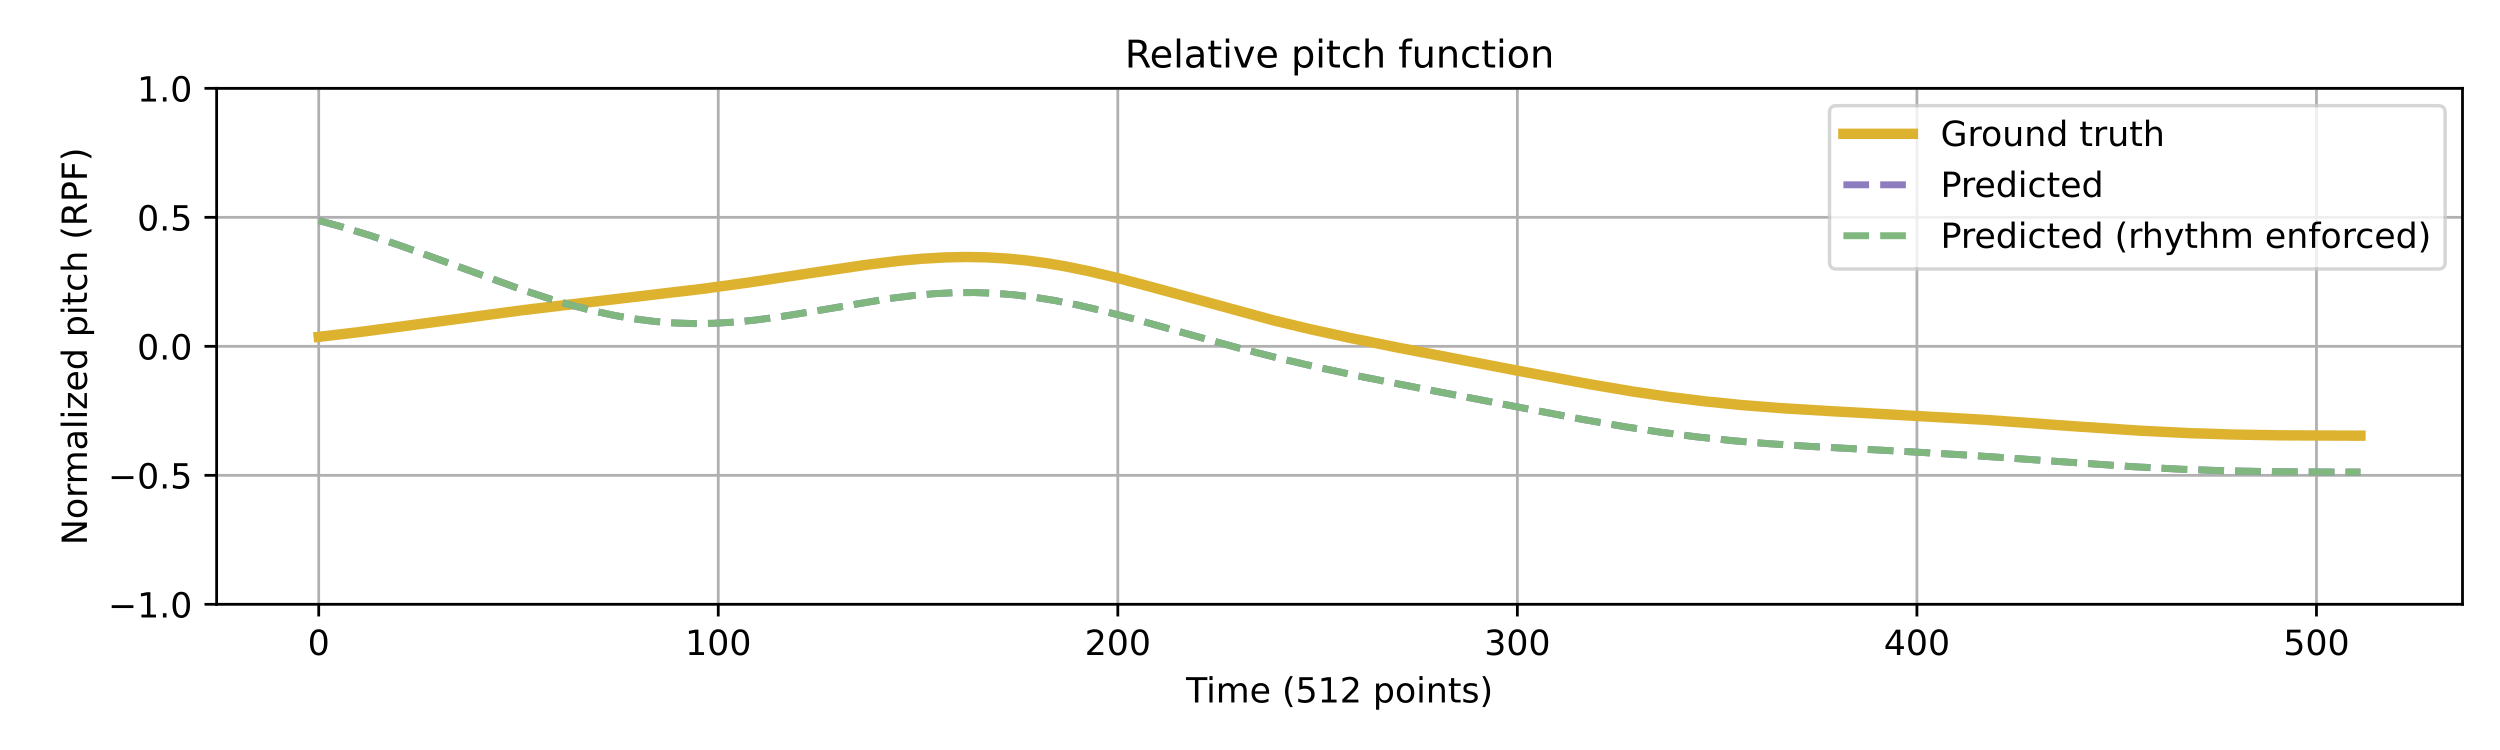
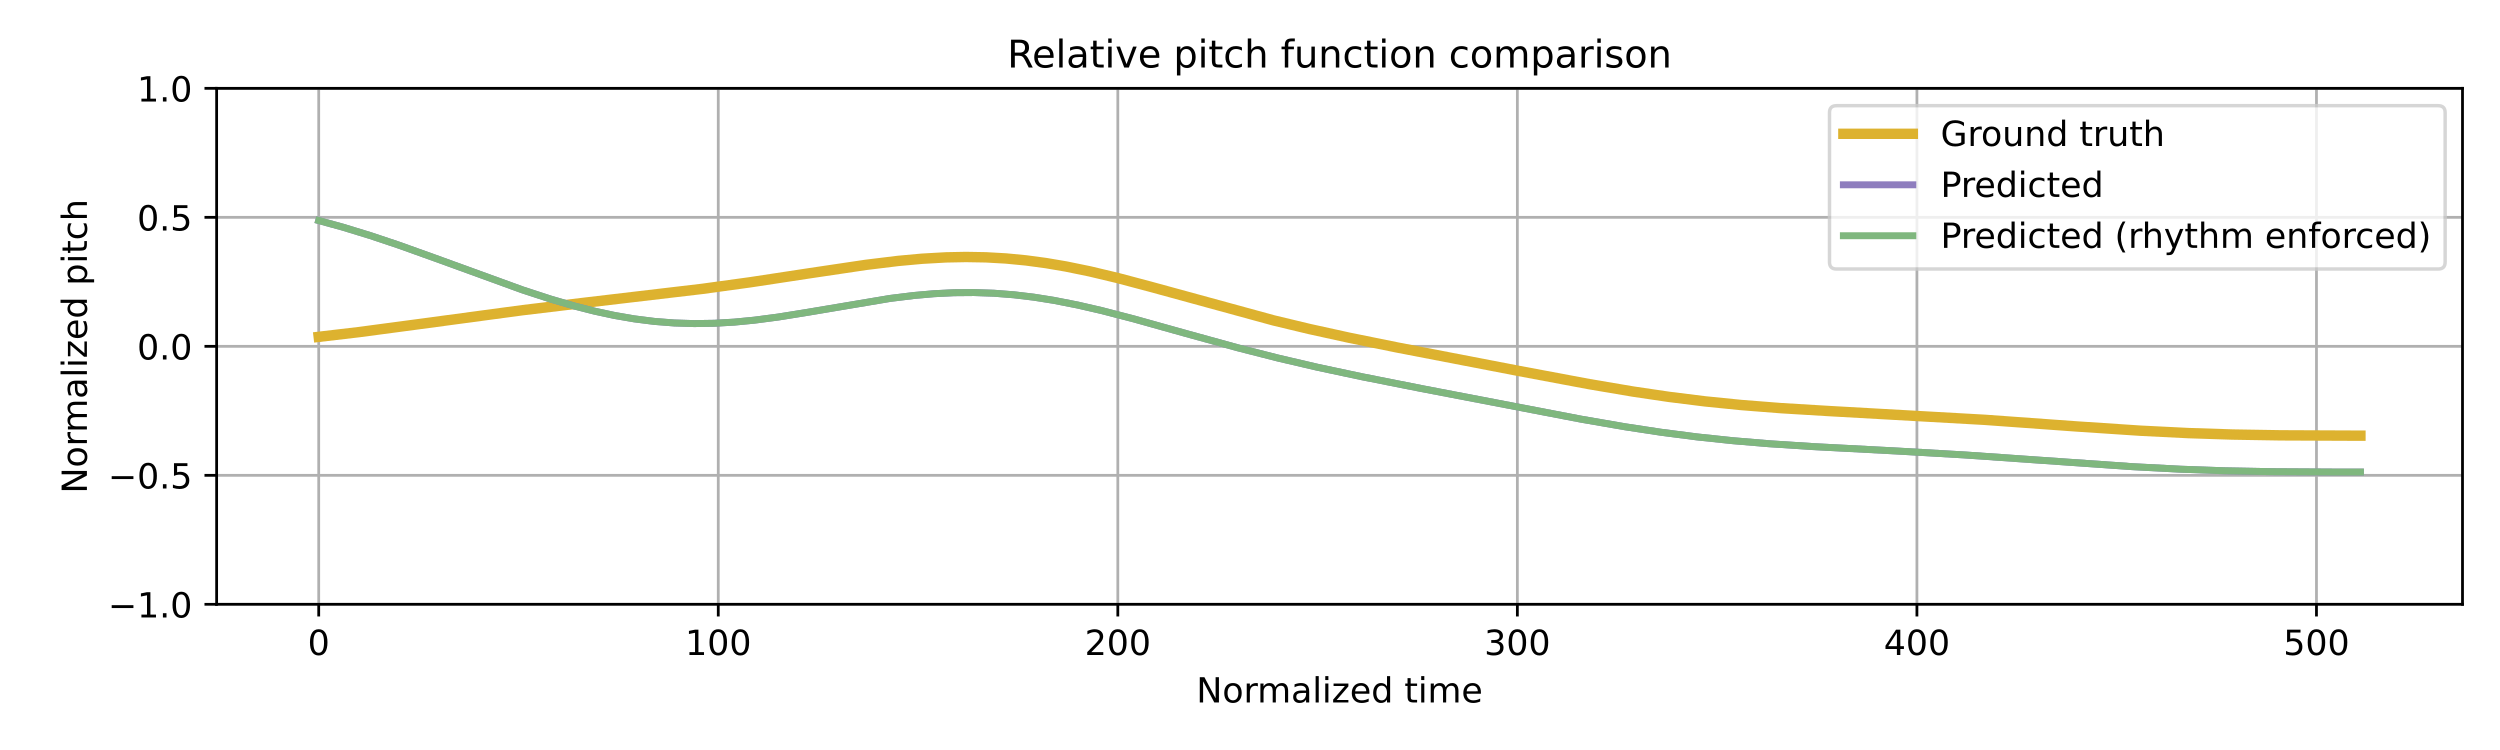
<svg xmlns="http://www.w3.org/2000/svg" xmlns:xlink="http://www.w3.org/1999/xlink" width="720pt" height="216pt" viewBox="0 0 720 216" version="1.1">
  <defs>
    <style type="text/css">*{stroke-linejoin: round; stroke-linecap: butt}</style>
  </defs>
  <g id="figure_1">
    <g id="patch_1">
      <path d="M 0 216  L 720 216  L 720 0  L 0 0  z " style="fill: #ffffff" />
    </g>
    <g id="axes_1">
      <g id="patch_2">
        <path d="M 62.39 174.04  L 709.2 174.04  L 709.2 25.44  L 62.39 25.44  z " style="fill: #ffffff" />
      </g>
      <g id="matplotlib.axis_1">
        <g id="xtick_1">
          <g id="line2d_1">
-             <path d="M 91.79 174.04  L 91.79 25.44  " clip-path="url(#p164a1617a5)" style="fill: none; stroke: #b0b0b0; stroke-width: 0.8; stroke-linecap: square" />
+             <path d="M 91.79 174.04  L 91.79 25.44  " clip-path="url(#pc3da12740b)" style="fill: none; stroke: #b0b0b0; stroke-width: 0.8; stroke-linecap: square" />
          </g>
          <g id="line2d_2">
            <defs>
-               <path id="ma5693d64c4" d="M 0 0  L 0 3.5  " style="stroke: #000000; stroke-width: 0.8" />
-             </defs>
-             <g>
-               <use xlink:href="#ma5693d64c4" x="91.79" y="174.04" style="stroke: #000000; stroke-width: 0.8" />
+               <path id="m5dfea78d4e" d="M 0 0  L 0 3.5  " style="stroke: #000000; stroke-width: 0.8" />
+             </defs>
+             <g>
+               <use xlink:href="#m5dfea78d4e" x="91.79" y="174.04" style="stroke: #000000; stroke-width: 0.8" />
            </g>
          </g>
          <g id="text_1">
            <g transform="translate(88.60921 188.6384) scale(0.1 -0.1)">
              <defs>
                <path id="DejaVuSans-30" d="M 2034 4250  Q 1547 4250 1301 3770  Q 1056 3291 1056 2328  Q 1056 1369 1301 889  Q 1547 409 2034 409  Q 2525 409 2770 889  Q 3016 1369 3016 2328  Q 3016 3291 2770 3770  Q 2525 4250 2034 4250  z M 2034 4750  Q 2819 4750 3233 4129  Q 3647 3509 3647 2328  Q 3647 1150 3233 529  Q 2819 -91 2034 -91  Q 1250 -91 836 529  Q 422 1150 422 2328  Q 422 3509 836 4129  Q 1250 4750 2034 4750  z " transform="scale(0.015625)" />
              </defs>
              <use xlink:href="#DejaVuSans-30" />
            </g>
          </g>
        </g>
        <g id="xtick_2">
          <g id="line2d_3">
-             <path d="M 206.861 174.04  L 206.861 25.44  " clip-path="url(#p164a1617a5)" style="fill: none; stroke: #b0b0b0; stroke-width: 0.8; stroke-linecap: square" />
+             <path d="M 206.861 174.04  L 206.861 25.44  " clip-path="url(#pc3da12740b)" style="fill: none; stroke: #b0b0b0; stroke-width: 0.8; stroke-linecap: square" />
          </g>
          <g id="line2d_4">
            <g>
-               <use xlink:href="#ma5693d64c4" x="206.861" y="174.04" style="stroke: #000000; stroke-width: 0.8" />
+               <use xlink:href="#m5dfea78d4e" x="206.861" y="174.04" style="stroke: #000000; stroke-width: 0.8" />
            </g>
          </g>
          <g id="text_2">
            <g transform="translate(197.317 188.6384) scale(0.1 -0.1)">
              <defs>
                <path id="DejaVuSans-31" d="M 794 531  L 1825 531  L 1825 4091  L 703 3866  L 703 4441  L 1819 4666  L 2450 4666  L 2450 531  L 3481 531  L 3481 0  L 794 0  L 794 531  z " transform="scale(0.015625)" />
              </defs>
              <use xlink:href="#DejaVuSans-31" />
              <use xlink:href="#DejaVuSans-30" transform="translate(63.62305 0)" />
              <use xlink:href="#DejaVuSans-30" transform="translate(127.2461 0)" />
            </g>
          </g>
        </g>
        <g id="xtick_3">
          <g id="line2d_5">
-             <path d="M 321.931 174.04  L 321.931 25.44  " clip-path="url(#p164a1617a5)" style="fill: none; stroke: #b0b0b0; stroke-width: 0.8; stroke-linecap: square" />
+             <path d="M 321.931 174.04  L 321.931 25.44  " clip-path="url(#pc3da12740b)" style="fill: none; stroke: #b0b0b0; stroke-width: 0.8; stroke-linecap: square" />
          </g>
          <g id="line2d_6">
            <g>
-               <use xlink:href="#ma5693d64c4" x="321.931" y="174.04" style="stroke: #000000; stroke-width: 0.8" />
+               <use xlink:href="#m5dfea78d4e" x="321.931" y="174.04" style="stroke: #000000; stroke-width: 0.8" />
            </g>
          </g>
          <g id="text_3">
            <g transform="translate(312.3872 188.6384) scale(0.1 -0.1)">
              <defs>
                <path id="DejaVuSans-32" d="M 1228 531  L 3431 531  L 3431 0  L 469 0  L 469 531  Q 828 903 1448 1529  Q 2069 2156 2228 2338  Q 2531 2678 2651 2914  Q 2772 3150 2772 3378  Q 2772 3750 2511 3984  Q 2250 4219 1831 4219  Q 1534 4219 1204 4116  Q 875 4013 500 3803  L 500 4441  Q 881 4594 1212 4672  Q 1544 4750 1819 4750  Q 2544 4750 2975 4387  Q 3406 4025 3406 3419  Q 3406 3131 3298 2873  Q 3191 2616 2906 2266  Q 2828 2175 2409 1742  Q 1991 1309 1228 531  z " transform="scale(0.015625)" />
              </defs>
              <use xlink:href="#DejaVuSans-32" />
              <use xlink:href="#DejaVuSans-30" transform="translate(63.62305 0)" />
              <use xlink:href="#DejaVuSans-30" transform="translate(127.2461 0)" />
            </g>
          </g>
        </g>
        <g id="xtick_4">
          <g id="line2d_7">
-             <path d="M 437.001 174.04  L 437.001 25.44  " clip-path="url(#p164a1617a5)" style="fill: none; stroke: #b0b0b0; stroke-width: 0.8; stroke-linecap: square" />
+             <path d="M 437.001 174.04  L 437.001 25.44  " clip-path="url(#pc3da12740b)" style="fill: none; stroke: #b0b0b0; stroke-width: 0.8; stroke-linecap: square" />
          </g>
          <g id="line2d_8">
            <g>
-               <use xlink:href="#ma5693d64c4" x="437.001" y="174.04" style="stroke: #000000; stroke-width: 0.8" />
+               <use xlink:href="#m5dfea78d4e" x="437.001" y="174.04" style="stroke: #000000; stroke-width: 0.8" />
            </g>
          </g>
          <g id="text_4">
            <g transform="translate(427.4575 188.6384) scale(0.1 -0.1)">
              <defs>
                <path id="DejaVuSans-33" d="M 2597 2516  Q 3050 2419 3304 2112  Q 3559 1806 3559 1356  Q 3559 666 3084 287  Q 2609 -91 1734 -91  Q 1441 -91 1130 -33  Q 819 25 488 141  L 488 750  Q 750 597 1062 519  Q 1375 441 1716 441  Q 2309 441 2620 675  Q 2931 909 2931 1356  Q 2931 1769 2642 2001  Q 2353 2234 1838 2234  L 1294 2234  L 1294 2753  L 1863 2753  Q 2328 2753 2575 2939  Q 2822 3125 2822 3475  Q 2822 3834 2567 4026  Q 2313 4219 1838 4219  Q 1578 4219 1281 4162  Q 984 4106 628 3988  L 628 4550  Q 988 4650 1302 4700  Q 1616 4750 1894 4750  Q 2613 4750 3031 4423  Q 3450 4097 3450 3541  Q 3450 3153 3228 2886  Q 3006 2619 2597 2516  z " transform="scale(0.015625)" />
              </defs>
              <use xlink:href="#DejaVuSans-33" />
              <use xlink:href="#DejaVuSans-30" transform="translate(63.62305 0)" />
              <use xlink:href="#DejaVuSans-30" transform="translate(127.2461 0)" />
            </g>
          </g>
        </g>
        <g id="xtick_5">
          <g id="line2d_9">
-             <path d="M 552.072 174.04  L 552.072 25.44  " clip-path="url(#p164a1617a5)" style="fill: none; stroke: #b0b0b0; stroke-width: 0.8; stroke-linecap: square" />
+             <path d="M 552.072 174.04  L 552.072 25.44  " clip-path="url(#pc3da12740b)" style="fill: none; stroke: #b0b0b0; stroke-width: 0.8; stroke-linecap: square" />
          </g>
          <g id="line2d_10">
            <g>
-               <use xlink:href="#ma5693d64c4" x="552.072" y="174.04" style="stroke: #000000; stroke-width: 0.8" />
+               <use xlink:href="#m5dfea78d4e" x="552.072" y="174.04" style="stroke: #000000; stroke-width: 0.8" />
            </g>
          </g>
          <g id="text_5">
            <g transform="translate(542.5278 188.6384) scale(0.1 -0.1)">
              <defs>
                <path id="DejaVuSans-34" d="M 2419 4116  L 825 1625  L 2419 1625  L 2419 4116  z M 2253 4666  L 3047 4666  L 3047 1625  L 3713 1625  L 3713 1100  L 3047 1100  L 3047 0  L 2419 0  L 2419 1100  L 313 1100  L 313 1709  L 2253 4666  z " transform="scale(0.015625)" />
              </defs>
              <use xlink:href="#DejaVuSans-34" />
              <use xlink:href="#DejaVuSans-30" transform="translate(63.62305 0)" />
              <use xlink:href="#DejaVuSans-30" transform="translate(127.2461 0)" />
            </g>
          </g>
        </g>
        <g id="xtick_6">
          <g id="line2d_11">
-             <path d="M 667.142 174.04  L 667.142 25.44  " clip-path="url(#p164a1617a5)" style="fill: none; stroke: #b0b0b0; stroke-width: 0.8; stroke-linecap: square" />
+             <path d="M 667.142 174.04  L 667.142 25.44  " clip-path="url(#pc3da12740b)" style="fill: none; stroke: #b0b0b0; stroke-width: 0.8; stroke-linecap: square" />
          </g>
          <g id="line2d_12">
            <g>
-               <use xlink:href="#ma5693d64c4" x="667.142" y="174.04" style="stroke: #000000; stroke-width: 0.8" />
+               <use xlink:href="#m5dfea78d4e" x="667.142" y="174.04" style="stroke: #000000; stroke-width: 0.8" />
            </g>
          </g>
          <g id="text_6">
            <g transform="translate(657.5981 188.6384) scale(0.1 -0.1)">
              <defs>
                <path id="DejaVuSans-35" d="M 691 4666  L 3169 4666  L 3169 4134  L 1269 4134  L 1269 2991  Q 1406 3038 1543 3061  Q 1681 3084 1819 3084  Q 2600 3084 3056 2656  Q 3513 2228 3513 1497  Q 3513 744 3044 326  Q 2575 -91 1722 -91  Q 1428 -91 1123 -41  Q 819 9 494 109  L 494 744  Q 775 591 1075 516  Q 1375 441 1709 441  Q 2250 441 2565 725  Q 2881 1009 2881 1497  Q 2881 1984 2565 2268  Q 2250 2553 1709 2553  Q 1456 2553 1204 2497  Q 953 2441 691 2322  L 691 4666  z " transform="scale(0.015625)" />
              </defs>
              <use xlink:href="#DejaVuSans-35" />
              <use xlink:href="#DejaVuSans-30" transform="translate(63.62305 0)" />
              <use xlink:href="#DejaVuSans-30" transform="translate(127.2461 0)" />
            </g>
          </g>
        </g>
        <g id="text_7">
-           <g transform="translate(341.5817 202.3166) scale(0.1 -0.1)">
-             <defs>
-               <path id="DejaVuSans-54" d="M -19 4666  L 3928 4666  L 3928 4134  L 2272 4134  L 2272 0  L 1638 0  L 1638 4134  L -19 4134  L -19 4666  z " transform="scale(0.015625)" />
+           <g transform="translate(344.5544 202.3166) scale(0.1 -0.1)">
+             <defs>
+               <path id="DejaVuSans-4e" d="M 628 4666  L 1478 4666  L 3547 763  L 3547 4666  L 4159 4666  L 4159 0  L 3309 0  L 1241 3903  L 1241 0  L 628 0  L 628 4666  z " transform="scale(0.015625)" />
+               <path id="DejaVuSans-6f" d="M 1959 3097  Q 1497 3097 1228 2736  Q 959 2375 959 1747  Q 959 1119 1226 758  Q 1494 397 1959 397  Q 2419 397 2687 759  Q 2956 1122 2956 1747  Q 2956 2369 2687 2733  Q 2419 3097 1959 3097  z M 1959 3584  Q 2709 3584 3137 3096  Q 3566 2609 3566 1747  Q 3566 888 3137 398  Q 2709 -91 1959 -91  Q 1206 -91 779 398  Q 353 888 353 1747  Q 353 2609 779 3096  Q 1206 3584 1959 3584  z " transform="scale(0.015625)" />
+               <path id="DejaVuSans-72" d="M 2631 2963  Q 2534 3019 2420 3045  Q 2306 3072 2169 3072  Q 1681 3072 1420 2755  Q 1159 2438 1159 1844  L 1159 0  L 581 0  L 581 3500  L 1159 3500  L 1159 2956  Q 1341 3275 1631 3429  Q 1922 3584 2338 3584  Q 2397 3584 2469 3576  Q 2541 3569 2628 3553  L 2631 2963  z " transform="scale(0.015625)" />
+               <path id="DejaVuSans-6d" d="M 3328 2828  Q 3544 3216 3844 3400  Q 4144 3584 4550 3584  Q 5097 3584 5394 3201  Q 5691 2819 5691 2113  L 5691 0  L 5113 0  L 5113 2094  Q 5113 2597 4934 2840  Q 4756 3084 4391 3084  Q 3944 3084 3684 2787  Q 3425 2491 3425 1978  L 3425 0  L 2847 0  L 2847 2094  Q 2847 2600 2669 2842  Q 2491 3084 2119 3084  Q 1678 3084 1418 2786  Q 1159 2488 1159 1978  L 1159 0  L 581 0  L 581 3500  L 1159 3500  L 1159 2956  Q 1356 3278 1631 3431  Q 1906 3584 2284 3584  Q 2666 3584 2933 3390  Q 3200 3197 3328 2828  z " transform="scale(0.015625)" />
+               <path id="DejaVuSans-61" d="M 2194 1759  Q 1497 1759 1228 1600  Q 959 1441 959 1056  Q 959 750 1161 570  Q 1363 391 1709 391  Q 2188 391 2477 730  Q 2766 1069 2766 1631  L 2766 1759  L 2194 1759  z M 3341 1997  L 3341 0  L 2766 0  L 2766 531  Q 2569 213 2275 61  Q 1981 -91 1556 -91  Q 1019 -91 701 211  Q 384 513 384 1019  Q 384 1609 779 1909  Q 1175 2209 1959 2209  L 2766 2209  L 2766 2266  Q 2766 2663 2505 2880  Q 2244 3097 1772 3097  Q 1472 3097 1187 3025  Q 903 2953 641 2809  L 641 3341  Q 956 3463 1253 3523  Q 1550 3584 1831 3584  Q 2591 3584 2966 3190  Q 3341 2797 3341 1997  z " transform="scale(0.015625)" />
+               <path id="DejaVuSans-6c" d="M 603 4863  L 1178 4863  L 1178 0  L 603 0  L 603 4863  z " transform="scale(0.015625)" />
              <path id="DejaVuSans-69" d="M 603 3500  L 1178 3500  L 1178 0  L 603 0  L 603 3500  z M 603 4863  L 1178 4863  L 1178 4134  L 603 4134  L 603 4863  z " transform="scale(0.015625)" />
-               <path id="DejaVuSans-6d" d="M 3328 2828  Q 3544 3216 3844 3400  Q 4144 3584 4550 3584  Q 5097 3584 5394 3201  Q 5691 2819 5691 2113  L 5691 0  L 5113 0  L 5113 2094  Q 5113 2597 4934 2840  Q 4756 3084 4391 3084  Q 3944 3084 3684 2787  Q 3425 2491 3425 1978  L 3425 0  L 2847 0  L 2847 2094  Q 2847 2600 2669 2842  Q 2491 3084 2119 3084  Q 1678 3084 1418 2786  Q 1159 2488 1159 1978  L 1159 0  L 581 0  L 581 3500  L 1159 3500  L 1159 2956  Q 1356 3278 1631 3431  Q 1906 3584 2284 3584  Q 2666 3584 2933 3390  Q 3200 3197 3328 2828  z " transform="scale(0.015625)" />
+               <path id="DejaVuSans-7a" d="M 353 3500  L 3084 3500  L 3084 2975  L 922 459  L 3084 459  L 3084 0  L 275 0  L 275 525  L 2438 3041  L 353 3041  L 353 3500  z " transform="scale(0.015625)" />
              <path id="DejaVuSans-65" d="M 3597 1894  L 3597 1613  L 953 1613  Q 991 1019 1311 708  Q 1631 397 2203 397  Q 2534 397 2845 478  Q 3156 559 3463 722  L 3463 178  Q 3153 47 2828 -22  Q 2503 -91 2169 -91  Q 1331 -91 842 396  Q 353 884 353 1716  Q 353 2575 817 3079  Q 1281 3584 2069 3584  Q 2775 3584 3186 3129  Q 3597 2675 3597 1894  z M 3022 2063  Q 3016 2534 2758 2815  Q 2500 3097 2075 3097  Q 1594 3097 1305 2825  Q 1016 2553 972 2059  L 3022 2063  z " transform="scale(0.015625)" />
+               <path id="DejaVuSans-64" d="M 2906 2969  L 2906 4863  L 3481 4863  L 3481 0  L 2906 0  L 2906 525  Q 2725 213 2448 61  Q 2172 -91 1784 -91  Q 1150 -91 751 415  Q 353 922 353 1747  Q 353 2572 751 3078  Q 1150 3584 1784 3584  Q 2172 3584 2448 3432  Q 2725 3281 2906 2969  z M 947 1747  Q 947 1113 1208 752  Q 1469 391 1925 391  Q 2381 391 2643 752  Q 2906 1113 2906 1747  Q 2906 2381 2643 2742  Q 2381 3103 1925 3103  Q 1469 3103 1208 2742  Q 947 2381 947 1747  z " transform="scale(0.015625)" />
              <path id="DejaVuSans-20" transform="scale(0.015625)" />
-               <path id="DejaVuSans-28" d="M 1984 4856  Q 1566 4138 1362 3434  Q 1159 2731 1159 2009  Q 1159 1288 1364 580  Q 1569 -128 1984 -844  L 1484 -844  Q 1016 -109 783 600  Q 550 1309 550 2009  Q 550 2706 781 3412  Q 1013 4119 1484 4856  L 1984 4856  z " transform="scale(0.015625)" />
-               <path id="DejaVuSans-70" d="M 1159 525  L 1159 -1331  L 581 -1331  L 581 3500  L 1159 3500  L 1159 2969  Q 1341 3281 1617 3432  Q 1894 3584 2278 3584  Q 2916 3584 3314 3078  Q 3713 2572 3713 1747  Q 3713 922 3314 415  Q 2916 -91 2278 -91  Q 1894 -91 1617 61  Q 1341 213 1159 525  z M 3116 1747  Q 3116 2381 2855 2742  Q 2594 3103 2138 3103  Q 1681 3103 1420 2742  Q 1159 2381 1159 1747  Q 1159 1113 1420 752  Q 1681 391 2138 391  Q 2594 391 2855 752  Q 3116 1113 3116 1747  z " transform="scale(0.015625)" />
-               <path id="DejaVuSans-6f" d="M 1959 3097  Q 1497 3097 1228 2736  Q 959 2375 959 1747  Q 959 1119 1226 758  Q 1494 397 1959 397  Q 2419 397 2687 759  Q 2956 1122 2956 1747  Q 2956 2369 2687 2733  Q 2419 3097 1959 3097  z M 1959 3584  Q 2709 3584 3137 3096  Q 3566 2609 3566 1747  Q 3566 888 3137 398  Q 2709 -91 1959 -91  Q 1206 -91 779 398  Q 353 888 353 1747  Q 353 2609 779 3096  Q 1206 3584 1959 3584  z " transform="scale(0.015625)" />
-               <path id="DejaVuSans-6e" d="M 3513 2113  L 3513 0  L 2938 0  L 2938 2094  Q 2938 2591 2744 2837  Q 2550 3084 2163 3084  Q 1697 3084 1428 2787  Q 1159 2491 1159 1978  L 1159 0  L 581 0  L 581 3500  L 1159 3500  L 1159 2956  Q 1366 3272 1645 3428  Q 1925 3584 2291 3584  Q 2894 3584 3203 3211  Q 3513 2838 3513 2113  z " transform="scale(0.015625)" />
              <path id="DejaVuSans-74" d="M 1172 4494  L 1172 3500  L 2356 3500  L 2356 3053  L 1172 3053  L 1172 1153  Q 1172 725 1289 603  Q 1406 481 1766 481  L 2356 481  L 2356 0  L 1766 0  Q 1100 0 847 248  Q 594 497 594 1153  L 594 3053  L 172 3053  L 172 3500  L 594 3500  L 594 4494  L 1172 4494  z " transform="scale(0.015625)" />
-               <path id="DejaVuSans-73" d="M 2834 3397  L 2834 2853  Q 2591 2978 2328 3040  Q 2066 3103 1784 3103  Q 1356 3103 1142 2972  Q 928 2841 928 2578  Q 928 2378 1081 2264  Q 1234 2150 1697 2047  L 1894 2003  Q 2506 1872 2764 1633  Q 3022 1394 3022 966  Q 3022 478 2636 193  Q 2250 -91 1575 -91  Q 1294 -91 989 -36  Q 684 19 347 128  L 347 722  Q 666 556 975 473  Q 1284 391 1588 391  Q 1994 391 2212 530  Q 2431 669 2431 922  Q 2431 1156 2273 1281  Q 2116 1406 1581 1522  L 1381 1569  Q 847 1681 609 1914  Q 372 2147 372 2553  Q 372 3047 722 3315  Q 1072 3584 1716 3584  Q 2034 3584 2315 3537  Q 2597 3491 2834 3397  z " transform="scale(0.015625)" />
-               <path id="DejaVuSans-29" d="M 513 4856  L 1013 4856  Q 1481 4119 1714 3412  Q 1947 2706 1947 2009  Q 1947 1309 1714 600  Q 1481 -109 1013 -844  L 513 -844  Q 928 -128 1133 580  Q 1338 1288 1338 2009  Q 1338 2731 1133 3434  Q 928 4138 513 4856  z " transform="scale(0.015625)" />
-             </defs>
-             <use xlink:href="#DejaVuSans-54" />
-             <use xlink:href="#DejaVuSans-69" transform="translate(57.95898 0)" />
-             <use xlink:href="#DejaVuSans-6d" transform="translate(85.74219 0)" />
-             <use xlink:href="#DejaVuSans-65" transform="translate(183.1543 0)" />
-             <use xlink:href="#DejaVuSans-20" transform="translate(244.6777 0)" />
-             <use xlink:href="#DejaVuSans-28" transform="translate(276.4648 0)" />
-             <use xlink:href="#DejaVuSans-35" transform="translate(315.4785 0)" />
-             <use xlink:href="#DejaVuSans-31" transform="translate(379.1016 0)" />
-             <use xlink:href="#DejaVuSans-32" transform="translate(442.7246 0)" />
-             <use xlink:href="#DejaVuSans-20" transform="translate(506.3477 0)" />
-             <use xlink:href="#DejaVuSans-70" transform="translate(538.1348 0)" />
-             <use xlink:href="#DejaVuSans-6f" transform="translate(601.6113 0)" />
-             <use xlink:href="#DejaVuSans-69" transform="translate(662.793 0)" />
-             <use xlink:href="#DejaVuSans-6e" transform="translate(690.5762 0)" />
-             <use xlink:href="#DejaVuSans-74" transform="translate(753.9551 0)" />
-             <use xlink:href="#DejaVuSans-73" transform="translate(793.1641 0)" />
-             <use xlink:href="#DejaVuSans-29" transform="translate(845.2637 0)" />
+             </defs>
+             <use xlink:href="#DejaVuSans-4e" />
+             <use xlink:href="#DejaVuSans-6f" transform="translate(74.80469 0)" />
+             <use xlink:href="#DejaVuSans-72" transform="translate(135.9863 0)" />
+             <use xlink:href="#DejaVuSans-6d" transform="translate(175.3496 0)" />
+             <use xlink:href="#DejaVuSans-61" transform="translate(272.7617 0)" />
+             <use xlink:href="#DejaVuSans-6c" transform="translate(334.041 0)" />
+             <use xlink:href="#DejaVuSans-69" transform="translate(361.8242 0)" />
+             <use xlink:href="#DejaVuSans-7a" transform="translate(389.6074 0)" />
+             <use xlink:href="#DejaVuSans-65" transform="translate(442.0977 0)" />
+             <use xlink:href="#DejaVuSans-64" transform="translate(503.6211 0)" />
+             <use xlink:href="#DejaVuSans-20" transform="translate(567.0977 0)" />
+             <use xlink:href="#DejaVuSans-74" transform="translate(598.8848 0)" />
+             <use xlink:href="#DejaVuSans-69" transform="translate(638.0938 0)" />
+             <use xlink:href="#DejaVuSans-6d" transform="translate(665.877 0)" />
+             <use xlink:href="#DejaVuSans-65" transform="translate(763.2891 0)" />
          </g>
        </g>
      </g>
      <g id="matplotlib.axis_2">
        <g id="ytick_1">
          <g id="line2d_13">
-             <path d="M 62.39 174.04  L 709.2 174.04  " clip-path="url(#p164a1617a5)" style="fill: none; stroke: #b0b0b0; stroke-width: 0.8; stroke-linecap: square" />
+             <path d="M 62.39 174.04  L 709.2 174.04  " clip-path="url(#pc3da12740b)" style="fill: none; stroke: #b0b0b0; stroke-width: 0.8; stroke-linecap: square" />
          </g>
          <g id="line2d_14">
            <defs>
-               <path id="m3ad8350593" d="M 0 0  L -3.5 0  " style="stroke: #000000; stroke-width: 0.8" />
-             </defs>
-             <g>
-               <use xlink:href="#m3ad8350593" x="62.39" y="174.04" style="stroke: #000000; stroke-width: 0.8" />
+               <path id="m7414e0a623" d="M 0 0  L -3.5 0  " style="stroke: #000000; stroke-width: 0.8" />
+             </defs>
+             <g>
+               <use xlink:href="#m7414e0a623" x="62.39" y="174.04" style="stroke: #000000; stroke-width: 0.8" />
            </g>
          </g>
          <g id="text_8">
            <g transform="translate(31.10719 177.8392) scale(0.1 -0.1)">
              <defs>
                <path id="DejaVuSans-2212" d="M 678 2272  L 4684 2272  L 4684 1741  L 678 1741  L 678 2272  z " transform="scale(0.015625)" />
                <path id="DejaVuSans-2e" d="M 684 794  L 1344 794  L 1344 0  L 684 0  L 684 794  z " transform="scale(0.015625)" />
              </defs>
              <use xlink:href="#DejaVuSans-2212" />
              <use xlink:href="#DejaVuSans-31" transform="translate(83.78906 0)" />
              <use xlink:href="#DejaVuSans-2e" transform="translate(147.4121 0)" />
              <use xlink:href="#DejaVuSans-30" transform="translate(179.1992 0)" />
            </g>
          </g>
        </g>
        <g id="ytick_2">
          <g id="line2d_15">
-             <path d="M 62.39 136.89  L 709.2 136.89  " clip-path="url(#p164a1617a5)" style="fill: none; stroke: #b0b0b0; stroke-width: 0.8; stroke-linecap: square" />
+             <path d="M 62.39 136.89  L 709.2 136.89  " clip-path="url(#pc3da12740b)" style="fill: none; stroke: #b0b0b0; stroke-width: 0.8; stroke-linecap: square" />
          </g>
          <g id="line2d_16">
            <g>
-               <use xlink:href="#m3ad8350593" x="62.39" y="136.89" style="stroke: #000000; stroke-width: 0.8" />
+               <use xlink:href="#m7414e0a623" x="62.39" y="136.89" style="stroke: #000000; stroke-width: 0.8" />
            </g>
          </g>
          <g id="text_9">
            <g transform="translate(31.10719 140.6892) scale(0.1 -0.1)">
              <use xlink:href="#DejaVuSans-2212" />
              <use xlink:href="#DejaVuSans-30" transform="translate(83.78906 0)" />
              <use xlink:href="#DejaVuSans-2e" transform="translate(147.4121 0)" />
              <use xlink:href="#DejaVuSans-35" transform="translate(179.1992 0)" />
            </g>
          </g>
        </g>
        <g id="ytick_3">
          <g id="line2d_17">
-             <path d="M 62.39 99.74  L 709.2 99.74  " clip-path="url(#p164a1617a5)" style="fill: none; stroke: #b0b0b0; stroke-width: 0.8; stroke-linecap: square" />
+             <path d="M 62.39 99.74  L 709.2 99.74  " clip-path="url(#pc3da12740b)" style="fill: none; stroke: #b0b0b0; stroke-width: 0.8; stroke-linecap: square" />
          </g>
          <g id="line2d_18">
            <g>
-               <use xlink:href="#m3ad8350593" x="62.39" y="99.74" style="stroke: #000000; stroke-width: 0.8" />
+               <use xlink:href="#m7414e0a623" x="62.39" y="99.74" style="stroke: #000000; stroke-width: 0.8" />
            </g>
          </g>
          <g id="text_10">
            <g transform="translate(39.48687 103.5392) scale(0.1 -0.1)">
              <use xlink:href="#DejaVuSans-30" />
              <use xlink:href="#DejaVuSans-2e" transform="translate(63.62305 0)" />
              <use xlink:href="#DejaVuSans-30" transform="translate(95.41016 0)" />
            </g>
          </g>
        </g>
        <g id="ytick_4">
          <g id="line2d_19">
-             <path d="M 62.39 62.59  L 709.2 62.59  " clip-path="url(#p164a1617a5)" style="fill: none; stroke: #b0b0b0; stroke-width: 0.8; stroke-linecap: square" />
+             <path d="M 62.39 62.59  L 709.2 62.59  " clip-path="url(#pc3da12740b)" style="fill: none; stroke: #b0b0b0; stroke-width: 0.8; stroke-linecap: square" />
          </g>
          <g id="line2d_20">
            <g>
-               <use xlink:href="#m3ad8350593" x="62.39" y="62.59" style="stroke: #000000; stroke-width: 0.8" />
+               <use xlink:href="#m7414e0a623" x="62.39" y="62.59" style="stroke: #000000; stroke-width: 0.8" />
            </g>
          </g>
          <g id="text_11">
            <g transform="translate(39.48687 66.38922) scale(0.1 -0.1)">
              <use xlink:href="#DejaVuSans-30" />
              <use xlink:href="#DejaVuSans-2e" transform="translate(63.62305 0)" />
              <use xlink:href="#DejaVuSans-35" transform="translate(95.41016 0)" />
            </g>
          </g>
        </g>
        <g id="ytick_5">
          <g id="line2d_21">
-             <path d="M 62.39 25.44  L 709.2 25.44  " clip-path="url(#p164a1617a5)" style="fill: none; stroke: #b0b0b0; stroke-width: 0.8; stroke-linecap: square" />
+             <path d="M 62.39 25.44  L 709.2 25.44  " clip-path="url(#pc3da12740b)" style="fill: none; stroke: #b0b0b0; stroke-width: 0.8; stroke-linecap: square" />
          </g>
          <g id="line2d_22">
            <g>
-               <use xlink:href="#m3ad8350593" x="62.39" y="25.44" style="stroke: #000000; stroke-width: 0.8" />
+               <use xlink:href="#m7414e0a623" x="62.39" y="25.44" style="stroke: #000000; stroke-width: 0.8" />
            </g>
          </g>
          <g id="text_12">
            <g transform="translate(39.48687 29.23922) scale(0.1 -0.1)">
              <use xlink:href="#DejaVuSans-31" />
              <use xlink:href="#DejaVuSans-2e" transform="translate(63.62305 0)" />
              <use xlink:href="#DejaVuSans-30" transform="translate(95.41016 0)" />
            </g>
          </g>
        </g>
        <g id="text_13">
-           <g transform="translate(25.0275 156.9814) rotate(-90) scale(0.1 -0.1)">
-             <defs>
-               <path id="DejaVuSans-4e" d="M 628 4666  L 1478 4666  L 3547 763  L 3547 4666  L 4159 4666  L 4159 0  L 3309 0  L 1241 3903  L 1241 0  L 628 0  L 628 4666  z " transform="scale(0.015625)" />
-               <path id="DejaVuSans-72" d="M 2631 2963  Q 2534 3019 2420 3045  Q 2306 3072 2169 3072  Q 1681 3072 1420 2755  Q 1159 2438 1159 1844  L 1159 0  L 581 0  L 581 3500  L 1159 3500  L 1159 2956  Q 1341 3275 1631 3429  Q 1922 3584 2338 3584  Q 2397 3584 2469 3576  Q 2541 3569 2628 3553  L 2631 2963  z " transform="scale(0.015625)" />
-               <path id="DejaVuSans-61" d="M 2194 1759  Q 1497 1759 1228 1600  Q 959 1441 959 1056  Q 959 750 1161 570  Q 1363 391 1709 391  Q 2188 391 2477 730  Q 2766 1069 2766 1631  L 2766 1759  L 2194 1759  z M 3341 1997  L 3341 0  L 2766 0  L 2766 531  Q 2569 213 2275 61  Q 1981 -91 1556 -91  Q 1019 -91 701 211  Q 384 513 384 1019  Q 384 1609 779 1909  Q 1175 2209 1959 2209  L 2766 2209  L 2766 2266  Q 2766 2663 2505 2880  Q 2244 3097 1772 3097  Q 1472 3097 1187 3025  Q 903 2953 641 2809  L 641 3341  Q 956 3463 1253 3523  Q 1550 3584 1831 3584  Q 2591 3584 2966 3190  Q 3341 2797 3341 1997  z " transform="scale(0.015625)" />
-               <path id="DejaVuSans-6c" d="M 603 4863  L 1178 4863  L 1178 0  L 603 0  L 603 4863  z " transform="scale(0.015625)" />
-               <path id="DejaVuSans-7a" d="M 353 3500  L 3084 3500  L 3084 2975  L 922 459  L 3084 459  L 3084 0  L 275 0  L 275 525  L 2438 3041  L 353 3041  L 353 3500  z " transform="scale(0.015625)" />
-               <path id="DejaVuSans-64" d="M 2906 2969  L 2906 4863  L 3481 4863  L 3481 0  L 2906 0  L 2906 525  Q 2725 213 2448 61  Q 2172 -91 1784 -91  Q 1150 -91 751 415  Q 353 922 353 1747  Q 353 2572 751 3078  Q 1150 3584 1784 3584  Q 2172 3584 2448 3432  Q 2725 3281 2906 2969  z M 947 1747  Q 947 1113 1208 752  Q 1469 391 1925 391  Q 2381 391 2643 752  Q 2906 1113 2906 1747  Q 2906 2381 2643 2742  Q 2381 3103 1925 3103  Q 1469 3103 1208 2742  Q 947 2381 947 1747  z " transform="scale(0.015625)" />
+           <g transform="translate(25.0275 142.1259) rotate(-90) scale(0.1 -0.1)">
+             <defs>
+               <path id="DejaVuSans-70" d="M 1159 525  L 1159 -1331  L 581 -1331  L 581 3500  L 1159 3500  L 1159 2969  Q 1341 3281 1617 3432  Q 1894 3584 2278 3584  Q 2916 3584 3314 3078  Q 3713 2572 3713 1747  Q 3713 922 3314 415  Q 2916 -91 2278 -91  Q 1894 -91 1617 61  Q 1341 213 1159 525  z M 3116 1747  Q 3116 2381 2855 2742  Q 2594 3103 2138 3103  Q 1681 3103 1420 2742  Q 1159 2381 1159 1747  Q 1159 1113 1420 752  Q 1681 391 2138 391  Q 2594 391 2855 752  Q 3116 1113 3116 1747  z " transform="scale(0.015625)" />
              <path id="DejaVuSans-63" d="M 3122 3366  L 3122 2828  Q 2878 2963 2633 3030  Q 2388 3097 2138 3097  Q 1578 3097 1268 2742  Q 959 2388 959 1747  Q 959 1106 1268 751  Q 1578 397 2138 397  Q 2388 397 2633 464  Q 2878 531 3122 666  L 3122 134  Q 2881 22 2623 -34  Q 2366 -91 2075 -91  Q 1284 -91 818 406  Q 353 903 353 1747  Q 353 2603 823 3093  Q 1294 3584 2113 3584  Q 2378 3584 2631 3529  Q 2884 3475 3122 3366  z " transform="scale(0.015625)" />
              <path id="DejaVuSans-68" d="M 3513 2113  L 3513 0  L 2938 0  L 2938 2094  Q 2938 2591 2744 2837  Q 2550 3084 2163 3084  Q 1697 3084 1428 2787  Q 1159 2491 1159 1978  L 1159 0  L 581 0  L 581 4863  L 1159 4863  L 1159 2956  Q 1366 3272 1645 3428  Q 1925 3584 2291 3584  Q 2894 3584 3203 3211  Q 3513 2838 3513 2113  z " transform="scale(0.015625)" />
-               <path id="DejaVuSans-52" d="M 2841 2188  Q 3044 2119 3236 1894  Q 3428 1669 3622 1275  L 4263 0  L 3584 0  L 2988 1197  Q 2756 1666 2539 1819  Q 2322 1972 1947 1972  L 1259 1972  L 1259 0  L 628 0  L 628 4666  L 2053 4666  Q 2853 4666 3247 4331  Q 3641 3997 3641 3322  Q 3641 2881 3436 2590  Q 3231 2300 2841 2188  z M 1259 4147  L 1259 2491  L 2053 2491  Q 2509 2491 2742 2702  Q 2975 2913 2975 3322  Q 2975 3731 2742 3939  Q 2509 4147 2053 4147  L 1259 4147  z " transform="scale(0.015625)" />
-               <path id="DejaVuSans-50" d="M 1259 4147  L 1259 2394  L 2053 2394  Q 2494 2394 2734 2622  Q 2975 2850 2975 3272  Q 2975 3691 2734 3919  Q 2494 4147 2053 4147  L 1259 4147  z M 628 4666  L 2053 4666  Q 2838 4666 3239 4311  Q 3641 3956 3641 3272  Q 3641 2581 3239 2228  Q 2838 1875 2053 1875  L 1259 1875  L 1259 0  L 628 0  L 628 4666  z " transform="scale(0.015625)" />
-               <path id="DejaVuSans-46" d="M 628 4666  L 3309 4666  L 3309 4134  L 1259 4134  L 1259 2759  L 3109 2759  L 3109 2228  L 1259 2228  L 1259 0  L 628 0  L 628 4666  z " transform="scale(0.015625)" />
            </defs>
            <use xlink:href="#DejaVuSans-4e" />
            <use xlink:href="#DejaVuSans-6f" transform="translate(74.80469 0)" />
            <use xlink:href="#DejaVuSans-72" transform="translate(135.9863 0)" />
            <use xlink:href="#DejaVuSans-6d" transform="translate(175.3496 0)" />
            <use xlink:href="#DejaVuSans-61" transform="translate(272.7617 0)" />
            <use xlink:href="#DejaVuSans-6c" transform="translate(334.041 0)" />
            <use xlink:href="#DejaVuSans-69" transform="translate(361.8242 0)" />
            <use xlink:href="#DejaVuSans-7a" transform="translate(389.6074 0)" />
            <use xlink:href="#DejaVuSans-65" transform="translate(442.0977 0)" />
            <use xlink:href="#DejaVuSans-64" transform="translate(503.6211 0)" />
            <use xlink:href="#DejaVuSans-20" transform="translate(567.0977 0)" />
            <use xlink:href="#DejaVuSans-70" transform="translate(598.8848 0)" />
            <use xlink:href="#DejaVuSans-69" transform="translate(662.3613 0)" />
            <use xlink:href="#DejaVuSans-74" transform="translate(690.1445 0)" />
            <use xlink:href="#DejaVuSans-63" transform="translate(729.3535 0)" />
            <use xlink:href="#DejaVuSans-68" transform="translate(784.334 0)" />
-             <use xlink:href="#DejaVuSans-20" transform="translate(847.7129 0)" />
-             <use xlink:href="#DejaVuSans-28" transform="translate(879.5 0)" />
-             <use xlink:href="#DejaVuSans-52" transform="translate(918.5137 0)" />
-             <use xlink:href="#DejaVuSans-50" transform="translate(987.9961 0)" />
-             <use xlink:href="#DejaVuSans-46" transform="translate(1048.299 0)" />
-             <use xlink:href="#DejaVuSans-29" transform="translate(1105.818 0)" />
          </g>
        </g>
      </g>
      <g id="line2d_23">
-         <path d="M 91.79 97.011  L 103.297 95.66  L 119.407 93.513  L 150.476 89.335  L 168.888 87.129  L 202.258 83.194  L 216.066 81.297  L 233.327 78.67  L 249.437 76.273  L 258.642 75.148  L 265.547 74.516  L 272.451 74.125  L 278.204 74.012  L 283.958 74.113  L 289.711 74.439  L 295.465 74.992  L 301.218 75.765  L 306.972 76.744  L 313.876 78.16  L 321.931 80.082  L 331.137 82.526  L 366.808 92.281  L 377.165 94.767  L 388.672 97.294  L 402.48 100.092  L 437.001 106.754  L 457.714 110.636  L 470.372 112.78  L 480.728 114.31  L 491.084 115.6  L 501.441 116.644  L 512.948 117.549  L 526.756 118.385  L 571.633 120.911  L 598.1 122.821  L 616.511 124.045  L 630.319 124.734  L 642.977 125.146  L 656.785 125.378  L 677.498 125.467  L 679.8 125.468  L 679.8 125.468  " clip-path="url(#p164a1617a5)" style="fill: none; stroke: #ddb22f; stroke-width: 3; stroke-linecap: square" />
+         <path d="M 91.79 97.011  L 103.297 95.66  L 119.407 93.513  L 150.476 89.335  L 168.888 87.129  L 202.258 83.194  L 216.066 81.297  L 233.327 78.67  L 249.437 76.273  L 258.642 75.148  L 265.547 74.516  L 272.451 74.125  L 278.204 74.012  L 283.958 74.113  L 289.711 74.439  L 295.465 74.992  L 301.218 75.765  L 306.972 76.744  L 313.876 78.16  L 321.931 80.082  L 331.137 82.526  L 366.808 92.281  L 377.165 94.767  L 388.672 97.294  L 402.48 100.092  L 437.001 106.754  L 457.714 110.636  L 470.372 112.78  L 480.728 114.31  L 491.084 115.6  L 501.441 116.644  L 512.948 117.549  L 526.756 118.385  L 571.633 120.911  L 598.1 122.821  L 616.511 124.045  L 630.319 124.734  L 642.977 125.146  L 656.785 125.378  L 677.498 125.467  L 679.8 125.468  L 679.8 125.468  " clip-path="url(#pc3da12740b)" style="fill: none; stroke: #ddb22f; stroke-width: 3; stroke-linecap: square" />
      </g>
      <g id="line2d_24">
-         <path d="M 91.79 63.518  L 98.695 65.409  L 106.75 67.878  L 114.805 70.579  L 125.161 74.287  L 150.476 83.486  L 158.531 86.118  L 165.435 88.133  L 171.189 89.6  L 176.942 90.842  L 182.696 91.836  L 188.449 92.564  L 194.203 93.017  L 199.957 93.194  L 205.71 93.105  L 211.464 92.769  L 217.217 92.213  L 224.121 91.306  L 232.176 90.014  L 256.341 85.947  L 263.245 85.096  L 268.999 84.59  L 274.752 84.302  L 280.506 84.252  L 286.259 84.45  L 292.013 84.899  L 297.766 85.588  L 303.52 86.502  L 310.424 87.86  L 317.328 89.453  L 326.534 91.842  L 341.493 96.028  L 356.452 100.155  L 367.959 103.093  L 379.466 105.777  L 392.124 108.475  L 409.384 111.898  L 455.413 120.729  L 468.07 122.917  L 478.427 124.494  L 488.783 125.834  L 499.139 126.926  L 509.496 127.793  L 522.153 128.618  L 546.318 129.891  L 565.88 131.027  L 586.593 132.473  L 614.209 134.403  L 628.018 135.131  L 640.676 135.581  L 654.484 135.846  L 672.895 135.955  L 679.8 135.962  L 679.8 135.962  " clip-path="url(#p164a1617a5)" style="fill: none; stroke-dasharray: 7.4,3.2; stroke-dashoffset: 0; stroke: #8e7dbe; stroke-width: 2" />
+         <path d="M 91.79 63.518  L 98.695 65.409  L 106.75 67.878  L 114.805 70.579  L 125.161 74.287  L 150.476 83.486  L 158.531 86.118  L 165.435 88.133  L 171.189 89.6  L 176.942 90.842  L 182.696 91.836  L 188.449 92.564  L 194.203 93.017  L 199.957 93.194  L 205.71 93.105  L 211.464 92.769  L 217.217 92.213  L 224.121 91.306  L 232.176 90.014  L 256.341 85.947  L 263.245 85.096  L 268.999 84.59  L 274.752 84.302  L 280.506 84.252  L 286.259 84.45  L 292.013 84.899  L 297.766 85.588  L 303.52 86.502  L 310.424 87.86  L 317.328 89.453  L 326.534 91.842  L 341.493 96.028  L 356.452 100.155  L 367.959 103.093  L 379.466 105.777  L 392.124 108.475  L 409.384 111.898  L 455.413 120.729  L 468.07 122.917  L 478.427 124.494  L 488.783 125.834  L 499.139 126.926  L 509.496 127.793  L 522.153 128.618  L 546.318 129.891  L 565.88 131.027  L 586.593 132.473  L 614.209 134.403  L 628.018 135.131  L 640.676 135.581  L 654.484 135.846  L 672.895 135.955  L 679.8 135.962  L 679.8 135.962  " clip-path="url(#pc3da12740b)" style="fill: none; stroke: #8e7dbe; stroke-width: 2; stroke-linecap: square" />
      </g>
      <g id="line2d_25">
-         <path d="M 91.79 63.518  L 98.695 65.409  L 106.75 67.878  L 114.805 70.579  L 125.161 74.287  L 150.476 83.486  L 158.531 86.118  L 165.435 88.133  L 171.189 89.6  L 176.942 90.842  L 182.696 91.836  L 188.449 92.564  L 194.203 93.017  L 199.957 93.194  L 205.71 93.105  L 211.464 92.769  L 217.217 92.213  L 224.121 91.306  L 232.176 90.014  L 256.341 85.947  L 263.245 85.096  L 268.999 84.59  L 274.752 84.302  L 280.506 84.252  L 286.259 84.45  L 292.013 84.899  L 297.766 85.588  L 303.52 86.502  L 310.424 87.86  L 317.328 89.453  L 326.534 91.842  L 341.493 96.028  L 356.452 100.155  L 367.959 103.093  L 379.466 105.777  L 392.124 108.475  L 409.384 111.898  L 455.413 120.729  L 468.07 122.917  L 478.427 124.494  L 488.783 125.834  L 499.139 126.926  L 509.496 127.793  L 522.153 128.618  L 546.318 129.891  L 565.88 131.027  L 586.593 132.473  L 614.209 134.403  L 628.018 135.131  L 640.676 135.581  L 654.484 135.846  L 672.895 135.955  L 679.8 135.962  L 679.8 135.962  " clip-path="url(#p164a1617a5)" style="fill: none; stroke-dasharray: 7.4,3.2; stroke-dashoffset: 0; stroke: #7fb77e; stroke-width: 2" />
+         <path d="M 91.79 63.518  L 98.695 65.409  L 106.75 67.878  L 114.805 70.579  L 125.161 74.287  L 150.476 83.486  L 158.531 86.118  L 165.435 88.133  L 171.189 89.6  L 176.942 90.842  L 182.696 91.836  L 188.449 92.564  L 194.203 93.017  L 199.957 93.194  L 205.71 93.105  L 211.464 92.769  L 217.217 92.213  L 224.121 91.306  L 232.176 90.014  L 256.341 85.947  L 263.245 85.096  L 268.999 84.59  L 274.752 84.302  L 280.506 84.252  L 286.259 84.45  L 292.013 84.899  L 297.766 85.588  L 303.52 86.502  L 310.424 87.86  L 317.328 89.453  L 326.534 91.842  L 341.493 96.028  L 356.452 100.155  L 367.959 103.093  L 379.466 105.777  L 392.124 108.475  L 409.384 111.898  L 455.413 120.729  L 468.07 122.917  L 478.427 124.494  L 488.783 125.834  L 499.139 126.926  L 509.496 127.793  L 522.153 128.618  L 546.318 129.891  L 565.88 131.027  L 586.593 132.473  L 614.209 134.403  L 628.018 135.131  L 640.676 135.581  L 654.484 135.846  L 672.895 135.955  L 679.8 135.962  L 679.8 135.962  " clip-path="url(#pc3da12740b)" style="fill: none; stroke: #7fb77e; stroke-width: 2; stroke-linecap: square" />
      </g>
      <g id="patch_3">
        <path d="M 62.39 174.04  L 62.39 25.44  " style="fill: none; stroke: #000000; stroke-width: 0.8; stroke-linejoin: miter; stroke-linecap: square" />
      </g>
      <g id="patch_4">
        <path d="M 709.2 174.04  L 709.2 25.44  " style="fill: none; stroke: #000000; stroke-width: 0.8; stroke-linejoin: miter; stroke-linecap: square" />
      </g>
      <g id="patch_5">
        <path d="M 62.39 174.04  L 709.2 174.04  " style="fill: none; stroke: #000000; stroke-width: 0.8; stroke-linejoin: miter; stroke-linecap: square" />
      </g>
      <g id="patch_6">
        <path d="M 62.39 25.44  L 709.2 25.44  " style="fill: none; stroke: #000000; stroke-width: 0.8; stroke-linejoin: miter; stroke-linecap: square" />
      </g>
      <g id="text_14">
-         <g transform="translate(323.9664 19.44) scale(0.11 -0.11)">
+         <g transform="translate(290.1045 19.44) scale(0.11 -0.11)">
          <defs>
+             <path id="DejaVuSans-52" d="M 2841 2188  Q 3044 2119 3236 1894  Q 3428 1669 3622 1275  L 4263 0  L 3584 0  L 2988 1197  Q 2756 1666 2539 1819  Q 2322 1972 1947 1972  L 1259 1972  L 1259 0  L 628 0  L 628 4666  L 2053 4666  Q 2853 4666 3247 4331  Q 3641 3997 3641 3322  Q 3641 2881 3436 2590  Q 3231 2300 2841 2188  z M 1259 4147  L 1259 2491  L 2053 2491  Q 2509 2491 2742 2702  Q 2975 2913 2975 3322  Q 2975 3731 2742 3939  Q 2509 4147 2053 4147  L 1259 4147  z " transform="scale(0.015625)" />
            <path id="DejaVuSans-76" d="M 191 3500  L 800 3500  L 1894 563  L 2988 3500  L 3597 3500  L 2284 0  L 1503 0  L 191 3500  z " transform="scale(0.015625)" />
            <path id="DejaVuSans-66" d="M 2375 4863  L 2375 4384  L 1825 4384  Q 1516 4384 1395 4259  Q 1275 4134 1275 3809  L 1275 3500  L 2222 3500  L 2222 3053  L 1275 3053  L 1275 0  L 697 0  L 697 3053  L 147 3053  L 147 3500  L 697 3500  L 697 3744  Q 697 4328 969 4595  Q 1241 4863 1831 4863  L 2375 4863  z " transform="scale(0.015625)" />
            <path id="DejaVuSans-75" d="M 544 1381  L 544 3500  L 1119 3500  L 1119 1403  Q 1119 906 1312 657  Q 1506 409 1894 409  Q 2359 409 2629 706  Q 2900 1003 2900 1516  L 2900 3500  L 3475 3500  L 3475 0  L 2900 0  L 2900 538  Q 2691 219 2414 64  Q 2138 -91 1772 -91  Q 1169 -91 856 284  Q 544 659 544 1381  z M 1991 3584  L 1991 3584  z " transform="scale(0.015625)" />
+             <path id="DejaVuSans-6e" d="M 3513 2113  L 3513 0  L 2938 0  L 2938 2094  Q 2938 2591 2744 2837  Q 2550 3084 2163 3084  Q 1697 3084 1428 2787  Q 1159 2491 1159 1978  L 1159 0  L 581 0  L 581 3500  L 1159 3500  L 1159 2956  Q 1366 3272 1645 3428  Q 1925 3584 2291 3584  Q 2894 3584 3203 3211  Q 3513 2838 3513 2113  z " transform="scale(0.015625)" />
+             <path id="DejaVuSans-73" d="M 2834 3397  L 2834 2853  Q 2591 2978 2328 3040  Q 2066 3103 1784 3103  Q 1356 3103 1142 2972  Q 928 2841 928 2578  Q 928 2378 1081 2264  Q 1234 2150 1697 2047  L 1894 2003  Q 2506 1872 2764 1633  Q 3022 1394 3022 966  Q 3022 478 2636 193  Q 2250 -91 1575 -91  Q 1294 -91 989 -36  Q 684 19 347 128  L 347 722  Q 666 556 975 473  Q 1284 391 1588 391  Q 1994 391 2212 530  Q 2431 669 2431 922  Q 2431 1156 2273 1281  Q 2116 1406 1581 1522  L 1381 1569  Q 847 1681 609 1914  Q 372 2147 372 2553  Q 372 3047 722 3315  Q 1072 3584 1716 3584  Q 2034 3584 2315 3537  Q 2597 3491 2834 3397  z " transform="scale(0.015625)" />
          </defs>
          <use xlink:href="#DejaVuSans-52" />
          <use xlink:href="#DejaVuSans-65" transform="translate(64.98242 0)" />
          <use xlink:href="#DejaVuSans-6c" transform="translate(126.5059 0)" />
          <use xlink:href="#DejaVuSans-61" transform="translate(154.2891 0)" />
          <use xlink:href="#DejaVuSans-74" transform="translate(215.5684 0)" />
          <use xlink:href="#DejaVuSans-69" transform="translate(254.7773 0)" />
          <use xlink:href="#DejaVuSans-76" transform="translate(282.5605 0)" />
          <use xlink:href="#DejaVuSans-65" transform="translate(341.7402 0)" />
          <use xlink:href="#DejaVuSans-20" transform="translate(403.2637 0)" />
          <use xlink:href="#DejaVuSans-70" transform="translate(435.0508 0)" />
          <use xlink:href="#DejaVuSans-69" transform="translate(498.5273 0)" />
          <use xlink:href="#DejaVuSans-74" transform="translate(526.3105 0)" />
          <use xlink:href="#DejaVuSans-63" transform="translate(565.5195 0)" />
          <use xlink:href="#DejaVuSans-68" transform="translate(620.5 0)" />
          <use xlink:href="#DejaVuSans-20" transform="translate(683.8789 0)" />
          <use xlink:href="#DejaVuSans-66" transform="translate(715.666 0)" />
          <use xlink:href="#DejaVuSans-75" transform="translate(750.8711 0)" />
          <use xlink:href="#DejaVuSans-6e" transform="translate(814.25 0)" />
          <use xlink:href="#DejaVuSans-63" transform="translate(877.6289 0)" />
          <use xlink:href="#DejaVuSans-74" transform="translate(932.6094 0)" />
          <use xlink:href="#DejaVuSans-69" transform="translate(971.8184 0)" />
          <use xlink:href="#DejaVuSans-6f" transform="translate(999.6016 0)" />
          <use xlink:href="#DejaVuSans-6e" transform="translate(1060.783 0)" />
+           <use xlink:href="#DejaVuSans-20" transform="translate(1124.162 0)" />
+           <use xlink:href="#DejaVuSans-63" transform="translate(1155.949 0)" />
+           <use xlink:href="#DejaVuSans-6f" transform="translate(1210.93 0)" />
+           <use xlink:href="#DejaVuSans-6d" transform="translate(1272.111 0)" />
+           <use xlink:href="#DejaVuSans-70" transform="translate(1369.523 0)" />
+           <use xlink:href="#DejaVuSans-61" transform="translate(1433 0)" />
+           <use xlink:href="#DejaVuSans-72" transform="translate(1494.279 0)" />
+           <use xlink:href="#DejaVuSans-69" transform="translate(1535.393 0)" />
+           <use xlink:href="#DejaVuSans-73" transform="translate(1563.176 0)" />
+           <use xlink:href="#DejaVuSans-6f" transform="translate(1615.275 0)" />
+           <use xlink:href="#DejaVuSans-6e" transform="translate(1676.457 0)" />
        </g>
      </g>
      <g id="legend_1">
        <g id="patch_7">
          <path d="M 528.894 77.474  L 702.2 77.474  Q 704.2 77.474 704.2 75.474  L 704.2 32.44  Q 704.2 30.44 702.2 30.44  L 528.894 30.44  Q 526.894 30.44 526.894 32.44  L 526.894 75.474  Q 526.894 77.474 528.894 77.474  z " style="fill: #ffffff; opacity: 0.8; stroke: #cccccc; stroke-linejoin: miter" />
        </g>
        <g id="line2d_26">
          <path d="M 530.894 38.538  L 540.894 38.538  L 550.894 38.538  " style="fill: none; stroke: #ddb22f; stroke-width: 3; stroke-linecap: square" />
        </g>
        <g id="text_15">
          <g transform="translate(558.8937 42.03844) scale(0.1 -0.1)">
            <defs>
              <path id="DejaVuSans-47" d="M 3809 666  L 3809 1919  L 2778 1919  L 2778 2438  L 4434 2438  L 4434 434  Q 4069 175 3628 42  Q 3188 -91 2688 -91  Q 1594 -91 976 548  Q 359 1188 359 2328  Q 359 3472 976 4111  Q 1594 4750 2688 4750  Q 3144 4750 3555 4637  Q 3966 4525 4313 4306  L 4313 3634  Q 3963 3931 3569 4081  Q 3175 4231 2741 4231  Q 1884 4231 1454 3753  Q 1025 3275 1025 2328  Q 1025 1384 1454 906  Q 1884 428 2741 428  Q 3075 428 3337 486  Q 3600 544 3809 666  z " transform="scale(0.015625)" />
            </defs>
            <use xlink:href="#DejaVuSans-47" />
            <use xlink:href="#DejaVuSans-72" transform="translate(77.49023 0)" />
            <use xlink:href="#DejaVuSans-6f" transform="translate(116.3535 0)" />
            <use xlink:href="#DejaVuSans-75" transform="translate(177.5352 0)" />
            <use xlink:href="#DejaVuSans-6e" transform="translate(240.9141 0)" />
            <use xlink:href="#DejaVuSans-64" transform="translate(304.293 0)" />
            <use xlink:href="#DejaVuSans-20" transform="translate(367.7695 0)" />
            <use xlink:href="#DejaVuSans-74" transform="translate(399.5566 0)" />
            <use xlink:href="#DejaVuSans-72" transform="translate(438.7656 0)" />
            <use xlink:href="#DejaVuSans-75" transform="translate(479.8789 0)" />
            <use xlink:href="#DejaVuSans-74" transform="translate(543.2578 0)" />
            <use xlink:href="#DejaVuSans-68" transform="translate(582.4668 0)" />
          </g>
        </g>
        <g id="line2d_27">
-           <path d="M 530.894 53.217  L 540.894 53.217  L 550.894 53.217  " style="fill: none; stroke-dasharray: 7.4,3.2; stroke-dashoffset: 0; stroke: #8e7dbe; stroke-width: 2" />
+           <path d="M 530.894 53.217  L 540.894 53.217  L 550.894 53.217  " style="fill: none; stroke: #8e7dbe; stroke-width: 2; stroke-linecap: square" />
        </g>
        <g id="text_16">
          <g transform="translate(558.8937 56.71656) scale(0.1 -0.1)">
+             <defs>
+               <path id="DejaVuSans-50" d="M 1259 4147  L 1259 2394  L 2053 2394  Q 2494 2394 2734 2622  Q 2975 2850 2975 3272  Q 2975 3691 2734 3919  Q 2494 4147 2053 4147  L 1259 4147  z M 628 4666  L 2053 4666  Q 2838 4666 3239 4311  Q 3641 3956 3641 3272  Q 3641 2581 3239 2228  Q 2838 1875 2053 1875  L 1259 1875  L 1259 0  L 628 0  L 628 4666  z " transform="scale(0.015625)" />
+             </defs>
            <use xlink:href="#DejaVuSans-50" />
            <use xlink:href="#DejaVuSans-72" transform="translate(58.55273 0)" />
            <use xlink:href="#DejaVuSans-65" transform="translate(97.41602 0)" />
            <use xlink:href="#DejaVuSans-64" transform="translate(158.9395 0)" />
            <use xlink:href="#DejaVuSans-69" transform="translate(222.416 0)" />
            <use xlink:href="#DejaVuSans-63" transform="translate(250.1992 0)" />
            <use xlink:href="#DejaVuSans-74" transform="translate(305.1797 0)" />
            <use xlink:href="#DejaVuSans-65" transform="translate(344.3887 0)" />
            <use xlink:href="#DejaVuSans-64" transform="translate(405.9121 0)" />
          </g>
        </g>
        <g id="line2d_28">
-           <path d="M 530.894 67.895  L 540.894 67.895  L 550.894 67.895  " style="fill: none; stroke-dasharray: 7.4,3.2; stroke-dashoffset: 0; stroke: #7fb77e; stroke-width: 2" />
+           <path d="M 530.894 67.895  L 540.894 67.895  L 550.894 67.895  " style="fill: none; stroke: #7fb77e; stroke-width: 2; stroke-linecap: square" />
        </g>
        <g id="text_17">
          <g transform="translate(558.8937 71.39469) scale(0.1 -0.1)">
            <defs>
+               <path id="DejaVuSans-28" d="M 1984 4856  Q 1566 4138 1362 3434  Q 1159 2731 1159 2009  Q 1159 1288 1364 580  Q 1569 -128 1984 -844  L 1484 -844  Q 1016 -109 783 600  Q 550 1309 550 2009  Q 550 2706 781 3412  Q 1013 4119 1484 4856  L 1984 4856  z " transform="scale(0.015625)" />
              <path id="DejaVuSans-79" d="M 2059 -325  Q 1816 -950 1584 -1140  Q 1353 -1331 966 -1331  L 506 -1331  L 506 -850  L 844 -850  Q 1081 -850 1212 -737  Q 1344 -625 1503 -206  L 1606 56  L 191 3500  L 800 3500  L 1894 763  L 2988 3500  L 3597 3500  L 2059 -325  z " transform="scale(0.015625)" />
+               <path id="DejaVuSans-29" d="M 513 4856  L 1013 4856  Q 1481 4119 1714 3412  Q 1947 2706 1947 2009  Q 1947 1309 1714 600  Q 1481 -109 1013 -844  L 513 -844  Q 928 -128 1133 580  Q 1338 1288 1338 2009  Q 1338 2731 1133 3434  Q 928 4138 513 4856  z " transform="scale(0.015625)" />
            </defs>
            <use xlink:href="#DejaVuSans-50" />
            <use xlink:href="#DejaVuSans-72" transform="translate(58.55273 0)" />
            <use xlink:href="#DejaVuSans-65" transform="translate(97.41602 0)" />
            <use xlink:href="#DejaVuSans-64" transform="translate(158.9395 0)" />
            <use xlink:href="#DejaVuSans-69" transform="translate(222.416 0)" />
            <use xlink:href="#DejaVuSans-63" transform="translate(250.1992 0)" />
            <use xlink:href="#DejaVuSans-74" transform="translate(305.1797 0)" />
            <use xlink:href="#DejaVuSans-65" transform="translate(344.3887 0)" />
            <use xlink:href="#DejaVuSans-64" transform="translate(405.9121 0)" />
            <use xlink:href="#DejaVuSans-20" transform="translate(469.3887 0)" />
            <use xlink:href="#DejaVuSans-28" transform="translate(501.1758 0)" />
            <use xlink:href="#DejaVuSans-72" transform="translate(540.1895 0)" />
            <use xlink:href="#DejaVuSans-68" transform="translate(579.5527 0)" />
            <use xlink:href="#DejaVuSans-79" transform="translate(642.9316 0)" />
            <use xlink:href="#DejaVuSans-74" transform="translate(702.1113 0)" />
            <use xlink:href="#DejaVuSans-68" transform="translate(741.3203 0)" />
            <use xlink:href="#DejaVuSans-6d" transform="translate(804.6992 0)" />
            <use xlink:href="#DejaVuSans-20" transform="translate(902.1113 0)" />
            <use xlink:href="#DejaVuSans-65" transform="translate(933.8984 0)" />
            <use xlink:href="#DejaVuSans-6e" transform="translate(995.4219 0)" />
            <use xlink:href="#DejaVuSans-66" transform="translate(1058.801 0)" />
            <use xlink:href="#DejaVuSans-6f" transform="translate(1094.006 0)" />
            <use xlink:href="#DejaVuSans-72" transform="translate(1155.188 0)" />
            <use xlink:href="#DejaVuSans-63" transform="translate(1194.051 0)" />
            <use xlink:href="#DejaVuSans-65" transform="translate(1249.031 0)" />
            <use xlink:href="#DejaVuSans-64" transform="translate(1310.555 0)" />
            <use xlink:href="#DejaVuSans-29" transform="translate(1374.031 0)" />
          </g>
        </g>
      </g>
    </g>
  </g>
  <defs>
-     <clipPath id="p164a1617a5">
+     <clipPath id="pc3da12740b">
      <rect x="62.39" y="25.44" width="646.81" height="148.6" />
    </clipPath>
  </defs>
</svg>
